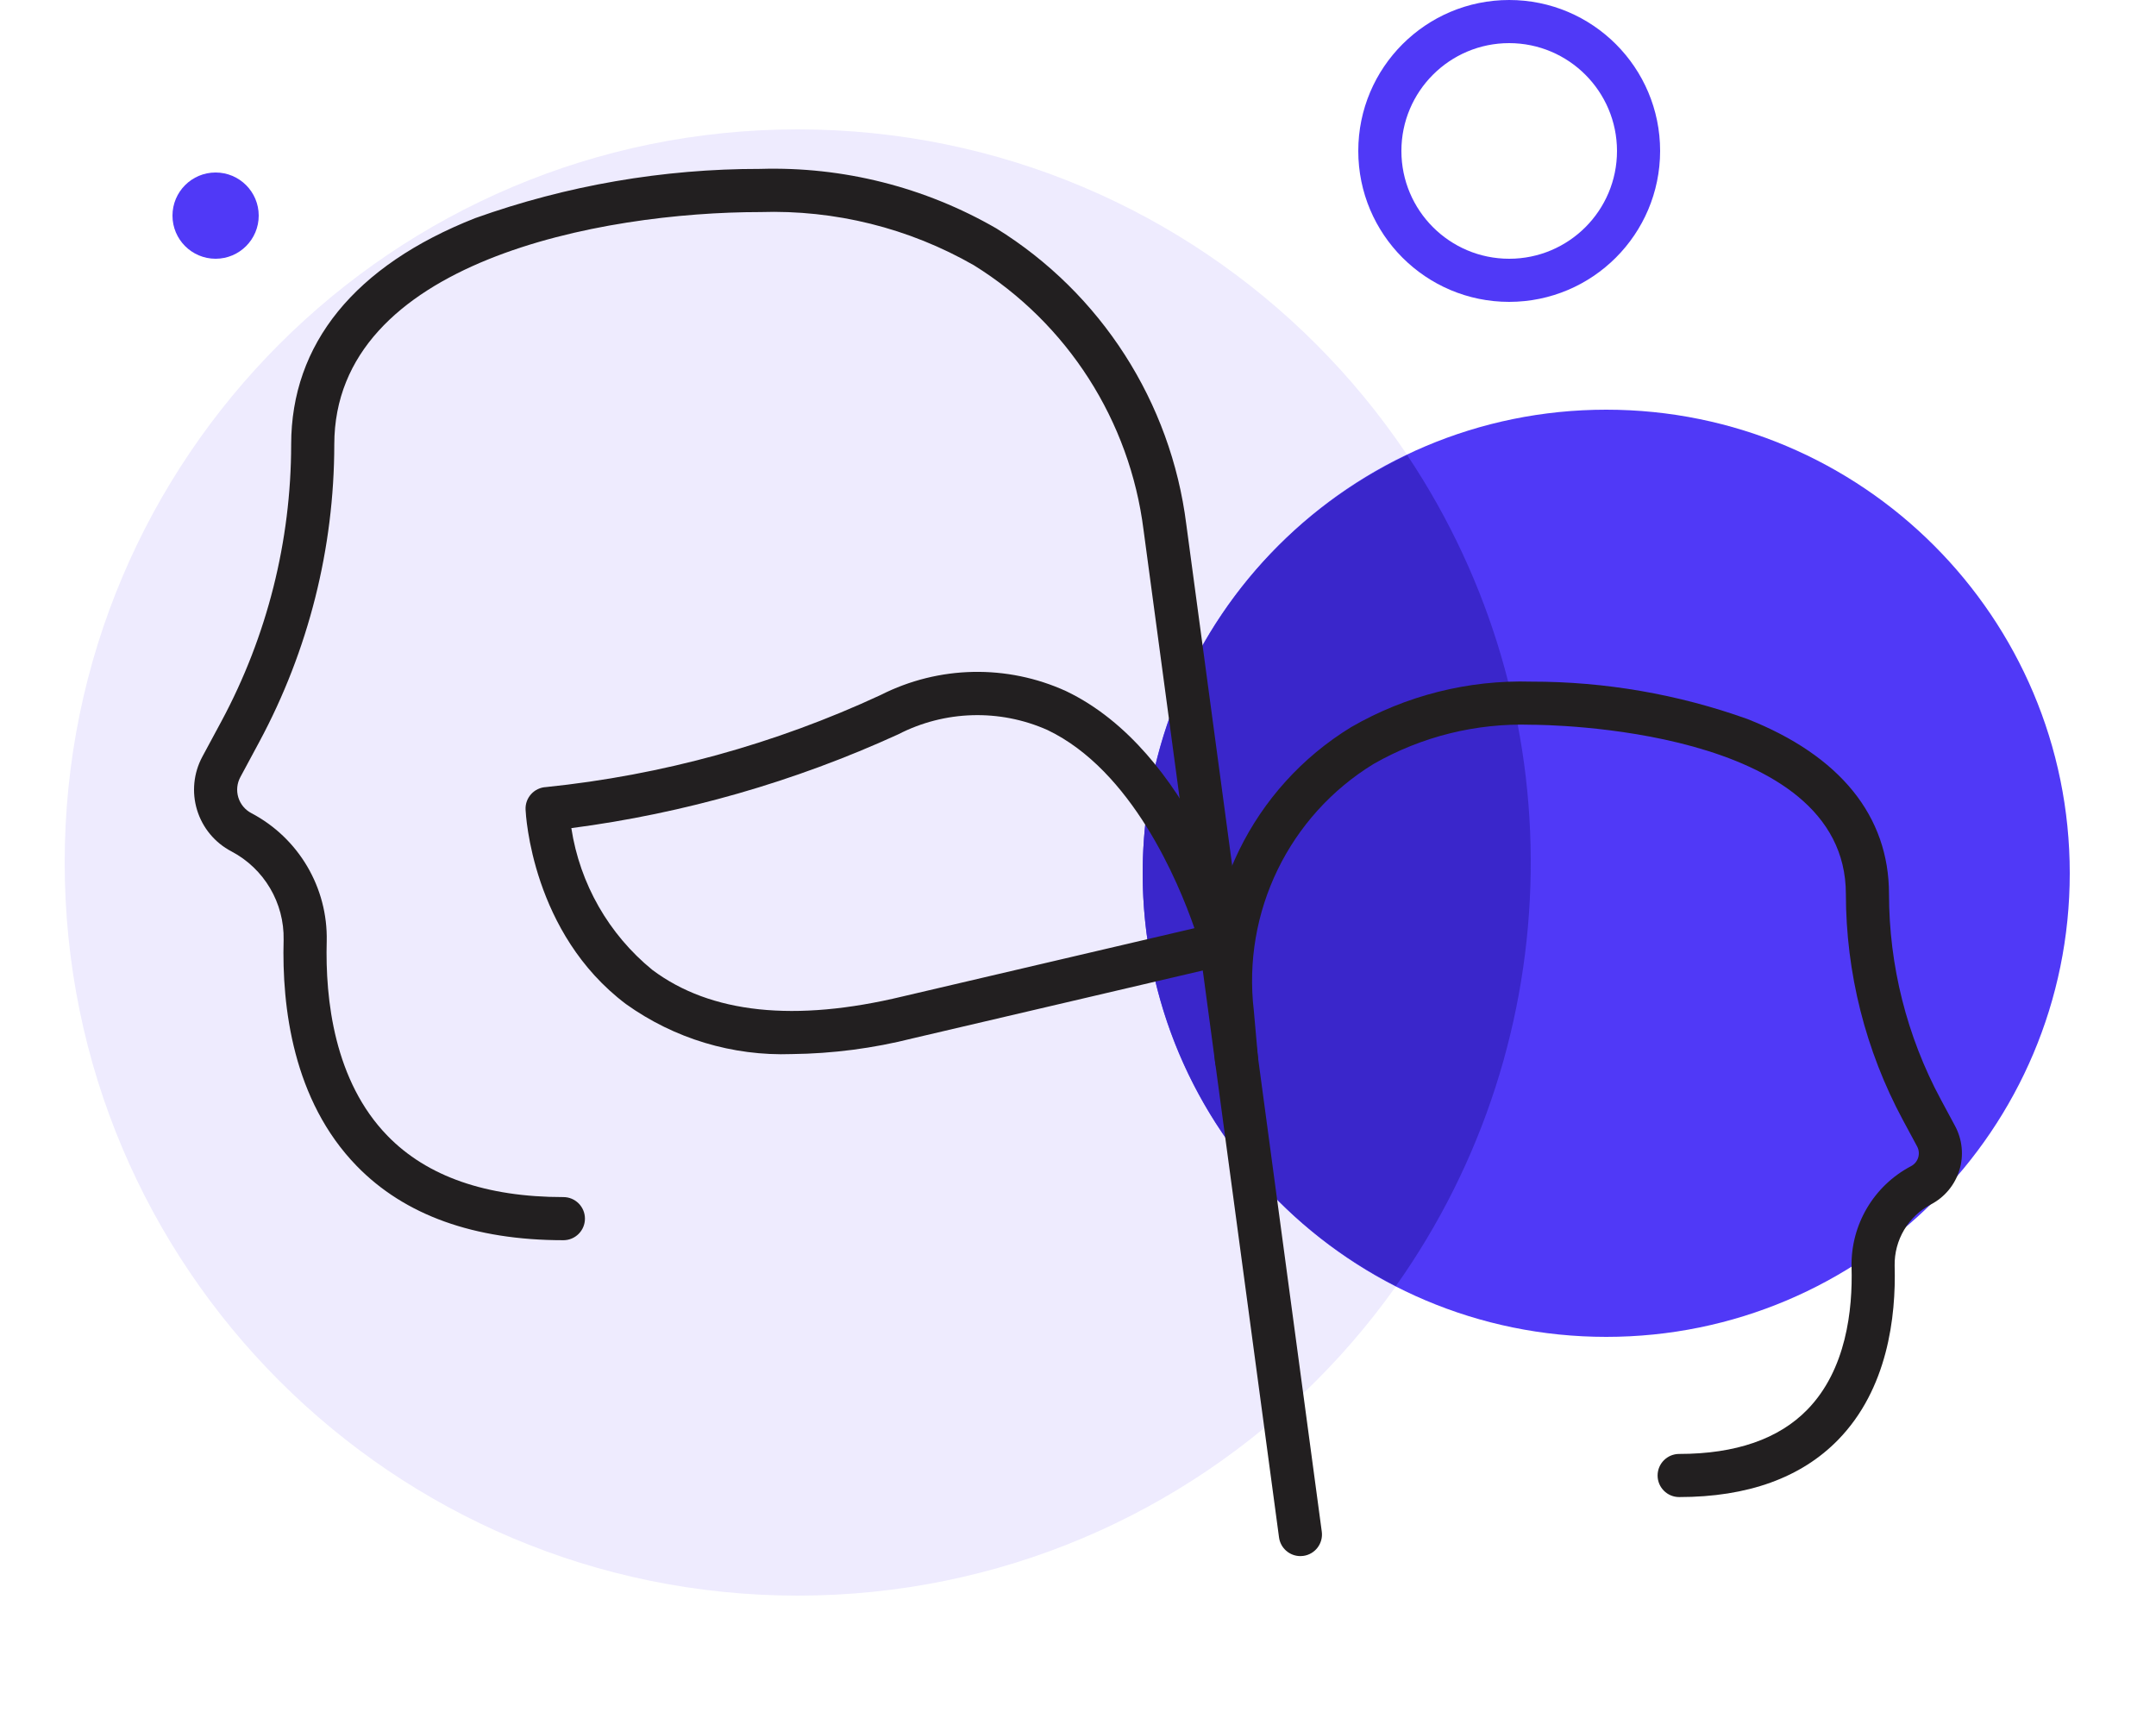
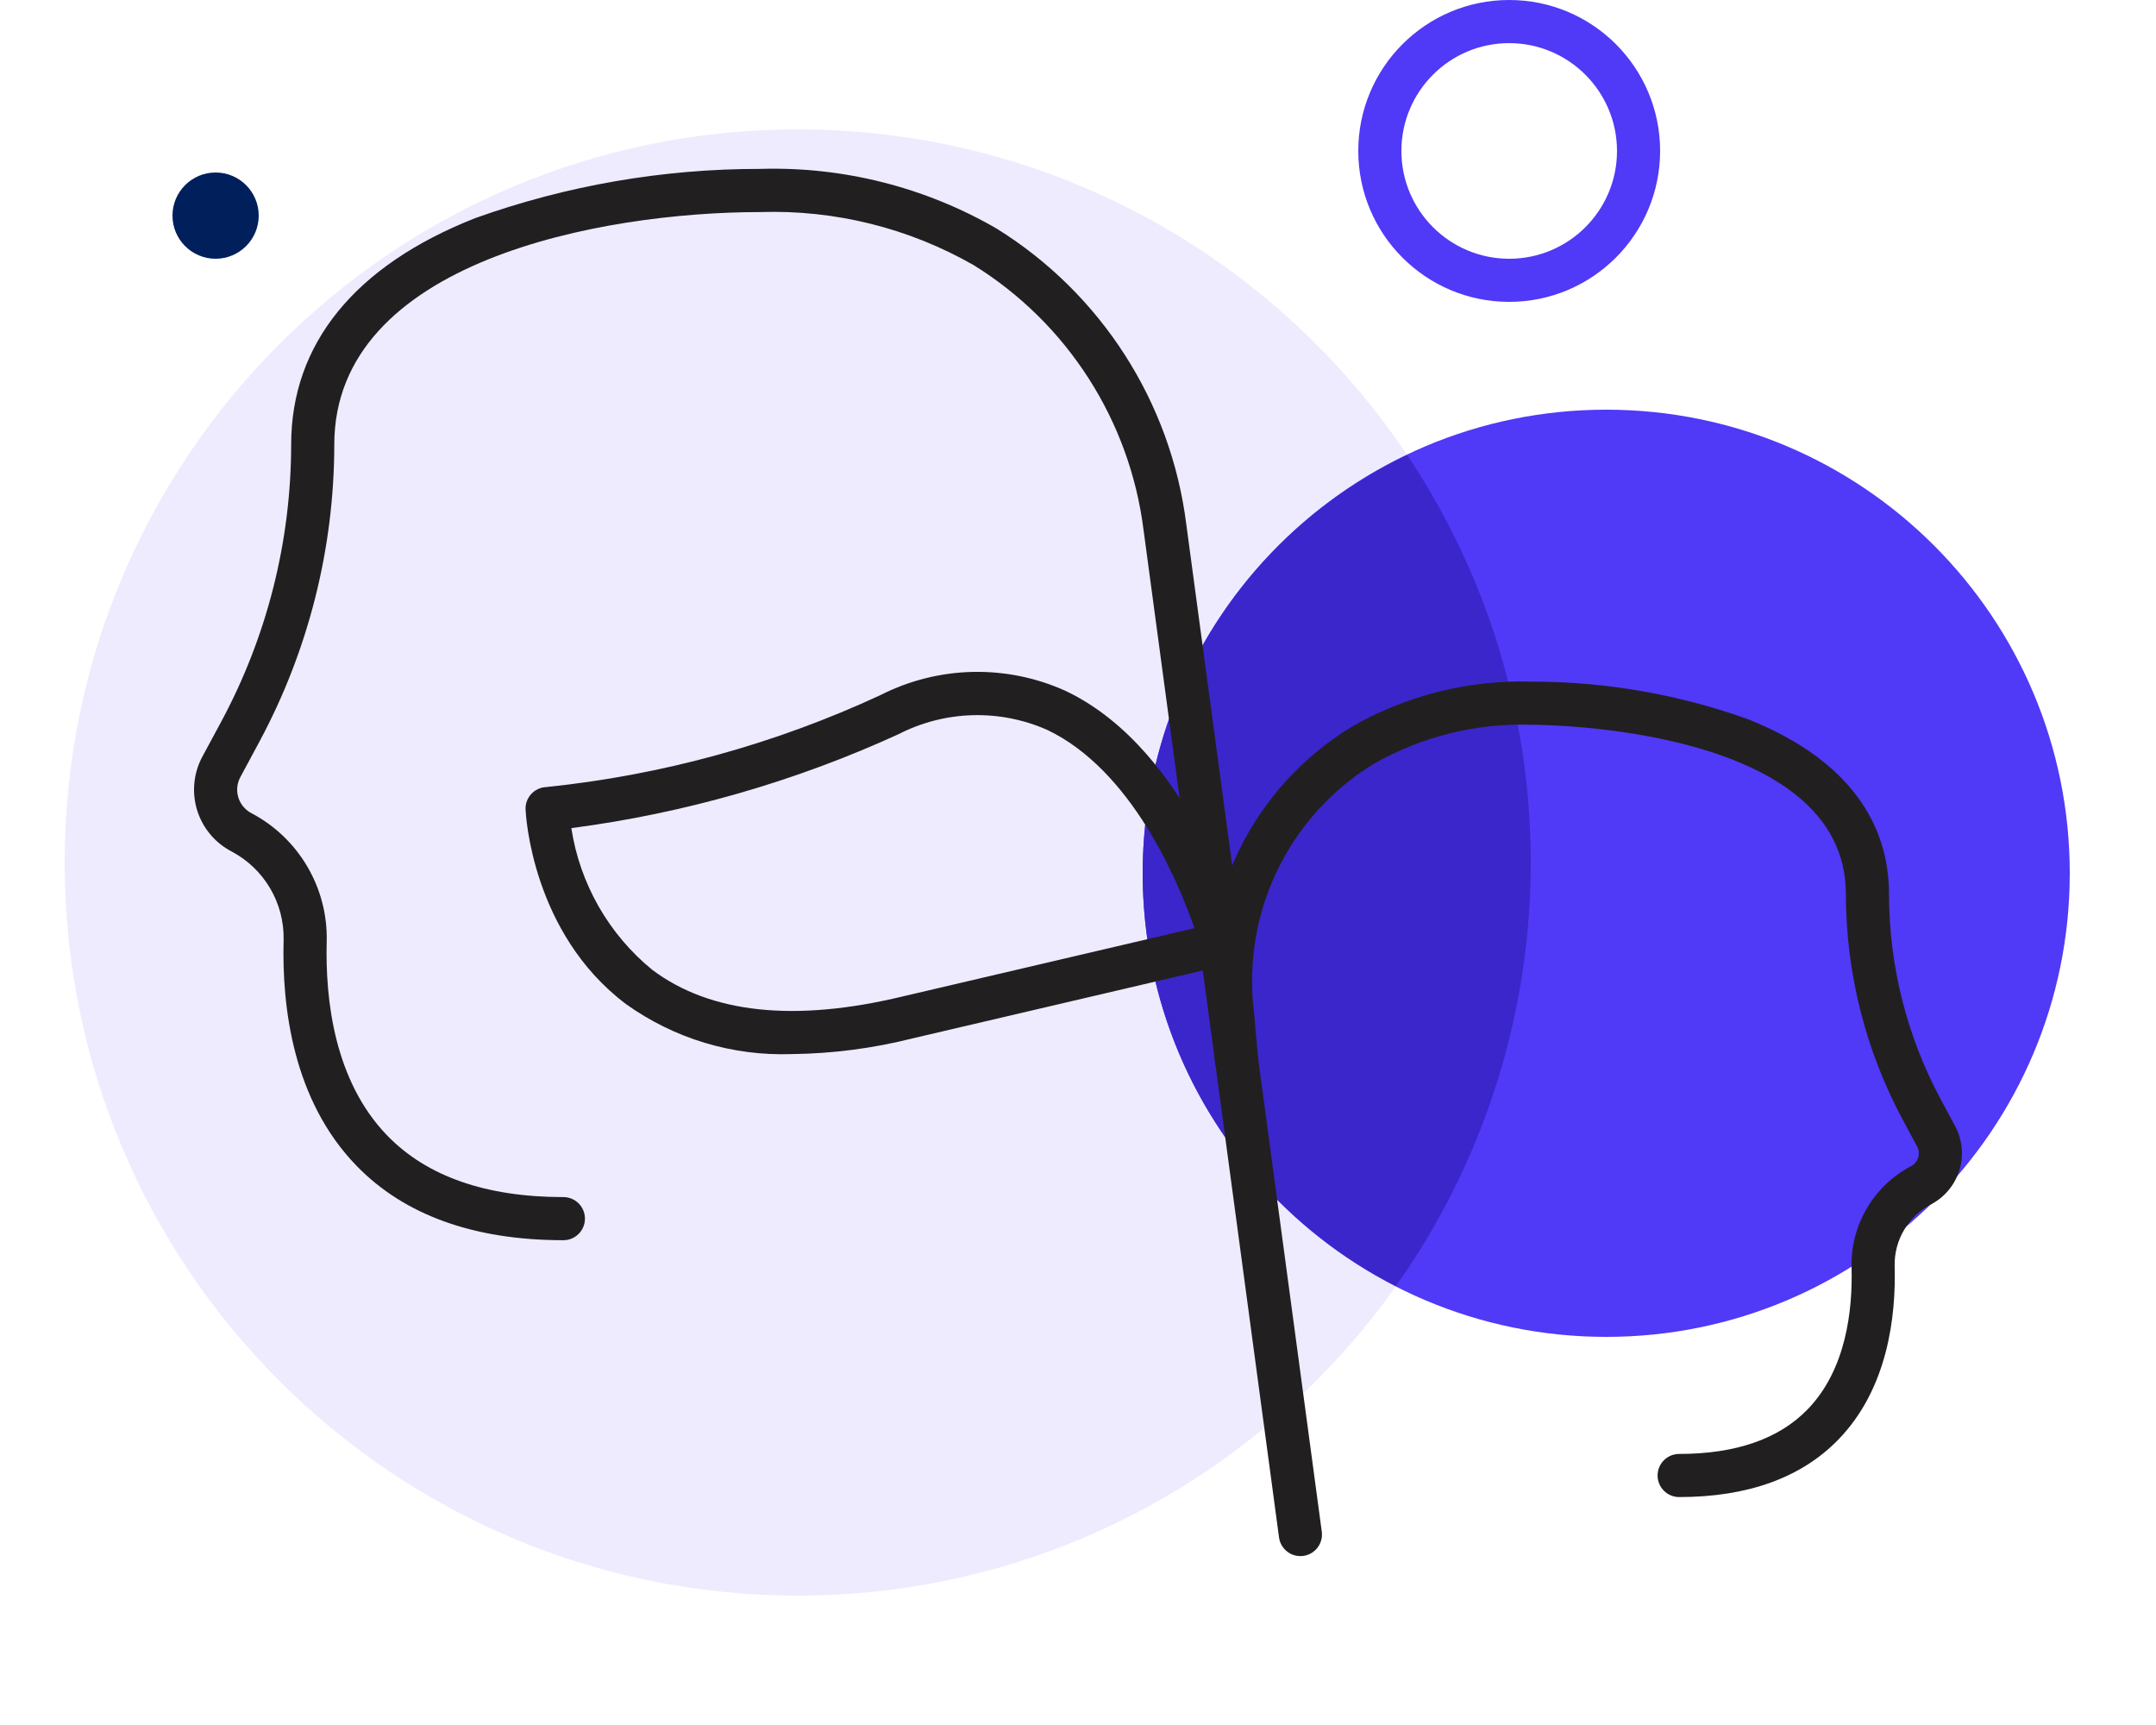
<svg xmlns="http://www.w3.org/2000/svg" id="Layer_1" data-name="Layer 1" viewBox="0 0 100 80">
-   <circle cx="10" cy="10" r="2" style="fill:#5039f7" />
+   <circle cx="10" cy="10" r="2" style="fill:#011F5B" />
  <circle cx="37" cy="40" r="34" style="fill:#eeebfe" />
  <circle cx="74.5" cy="40.5" r="21.5" style="fill:#5039f7" />
  <path d="M53,40.5A21.482,21.482,0,0,0,64.744,59.642a33.981,33.981,0,0,0,.523-38.536A21.48,21.48,0,0,0,53,40.5Z" style="fill:#3a26cb" />
  <path d="M70,14a7,7,0,1,1,7-7A7.008,7.008,0,0,1,70,14ZM70,2a5,5,0,1,0,5,5A5.006,5.006,0,0,0,70,2Z" style="fill:#5039f7" />
  <path d="M60.314,72.167a1,1,0,0,1-.99-.866L53.041,24.584A16.938,16.938,0,0,0,45.168,12.3a18.717,18.717,0,0,0-9.907-2.465c-7.338,0-19.756,2.271-19.756,10.783A29.171,29.171,0,0,1,12.03,34.4l-.882,1.64a1.227,1.227,0,0,0,.511,1.671,6.545,6.545,0,0,1,3.495,5.934c-.075,2.72.354,6.5,2.823,9.034,1.832,1.883,4.575,2.838,8.154,2.838a1,1,0,0,1,0,2c-4.139,0-7.365-1.159-9.587-3.444-2.957-3.038-3.475-7.378-3.389-10.483a4.533,4.533,0,0,0-2.424-4.107A3.228,3.228,0,0,1,9.387,35.09l.883-1.639a27.173,27.173,0,0,0,3.235-12.835c0-4.667,2.952-8.3,8.535-10.5A39.136,39.136,0,0,1,35.261,7.833a20.668,20.668,0,0,1,10.952,2.76,18.927,18.927,0,0,1,8.81,13.725l6.284,46.715a1,1,0,0,1-.858,1.125A1.043,1.043,0,0,1,60.314,72.167Z" style="fill:#221f20" />
  <path d="M77.883,69.429a1,1,0,0,1,0-2c2.62,0,4.621-.693,5.948-2.058,1.8-1.847,2.105-4.616,2.048-6.613a5.159,5.159,0,0,1,2.759-4.675.674.674,0,0,0,.281-.917l-.664-1.233a22.164,22.164,0,0,1-2.639-10.47c0-7.762-14-7.851-14.591-7.851a13.827,13.827,0,0,0-7.311,1.815,11.793,11.793,0,0,0-5.559,11.442l.194,2.182a1,1,0,0,1-1.993.178l-.193-2.182a13.782,13.782,0,0,1,6.506-13.325,15.775,15.775,0,0,1,8.356-2.11,29.669,29.669,0,0,1,10.022,1.733c4.3,1.7,6.569,4.5,6.569,8.118a20.147,20.147,0,0,0,2.4,9.522l.663,1.233a2.674,2.674,0,0,1-1.114,3.636A3.146,3.146,0,0,0,87.878,58.7c.068,2.383-.331,5.716-2.613,8.065C83.547,68.532,81.064,69.429,77.883,69.429Z" style="fill:#221f20" />
  <path d="M36.728,48.885a12.456,12.456,0,0,1-7.695-2.32c-4.359-3.282-4.646-8.787-4.656-9.02a1,1,0,0,1,.95-1.043A48.646,48.646,0,0,0,40.851,32.23a9.916,9.916,0,0,1,8.6-.176c5.828,2.792,8.1,11.11,8.192,11.463a1,1,0,0,1-.739,1.23L42.334,48.155A23.966,23.966,0,0,1,36.728,48.885ZM26.5,38.406a10.55,10.55,0,0,0,3.755,6.573c2.7,2.025,6.612,2.439,11.62,1.231L55.4,43.046c-.753-2.171-2.9-7.317-6.815-9.19a8.008,8.008,0,0,0-6.923.2h0A53.046,53.046,0,0,1,26.5,38.406Zm14.759-5.262h0Z" style="fill:#221f20" />
</svg>
